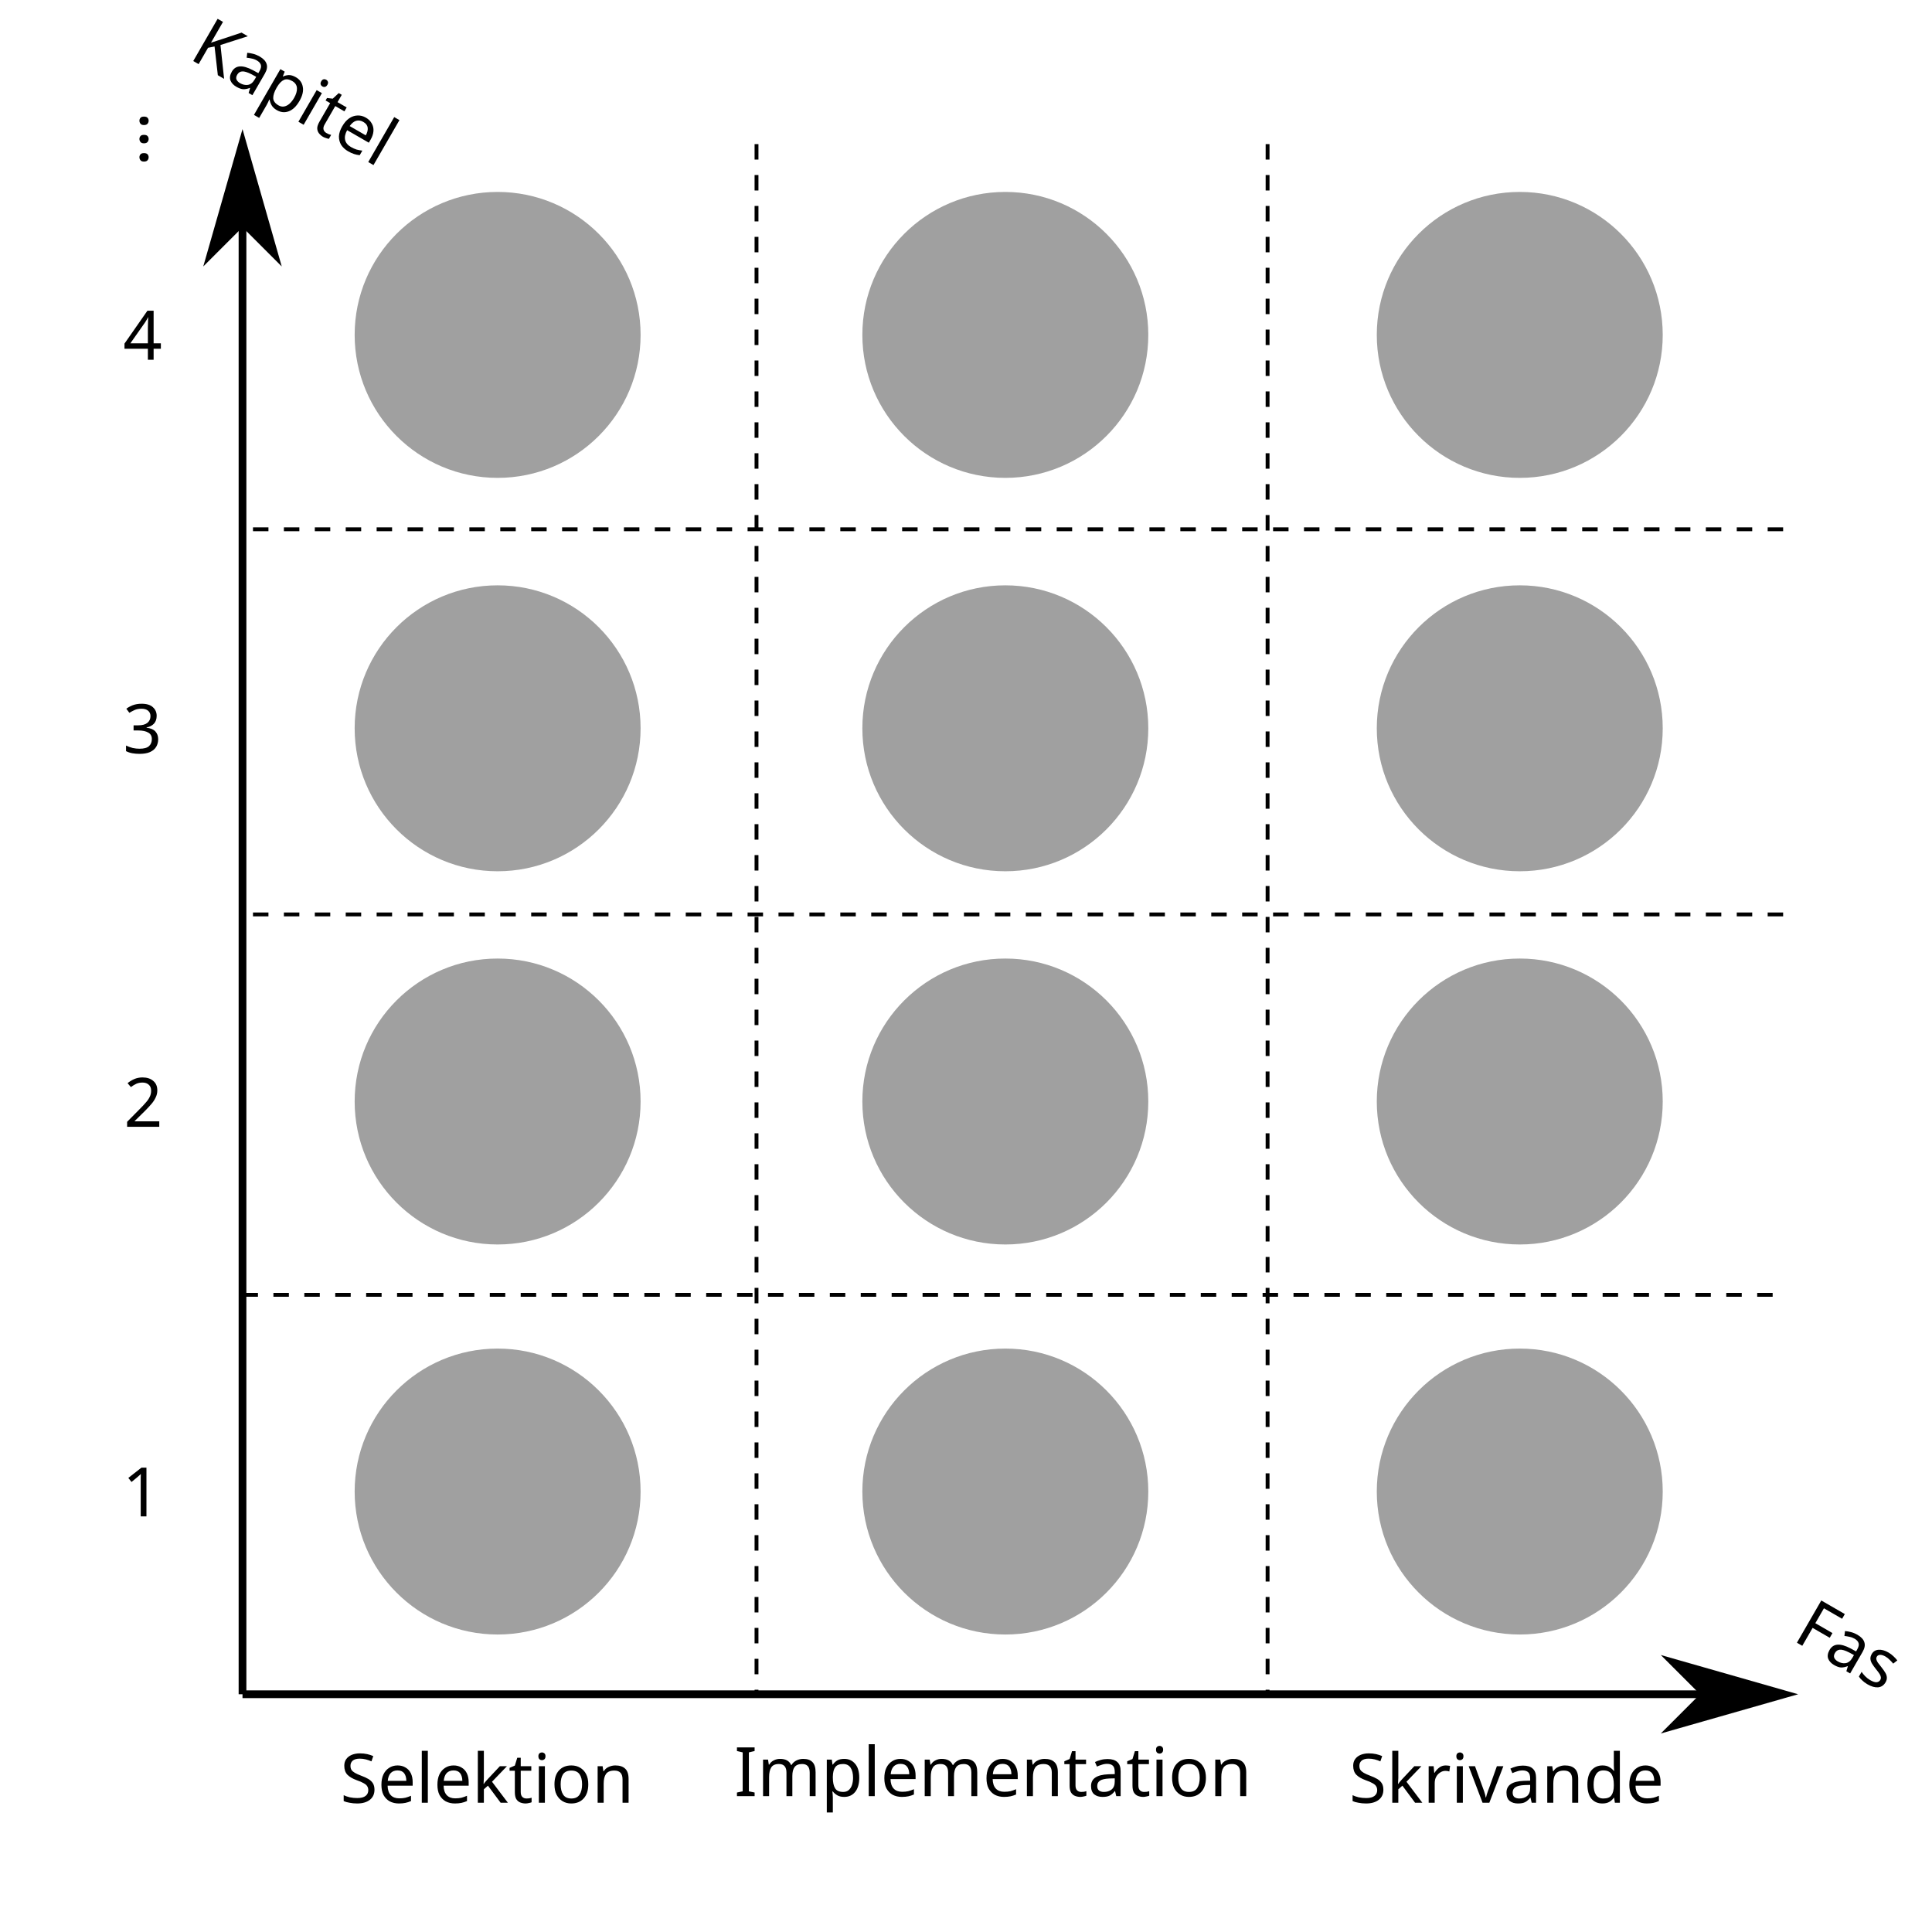
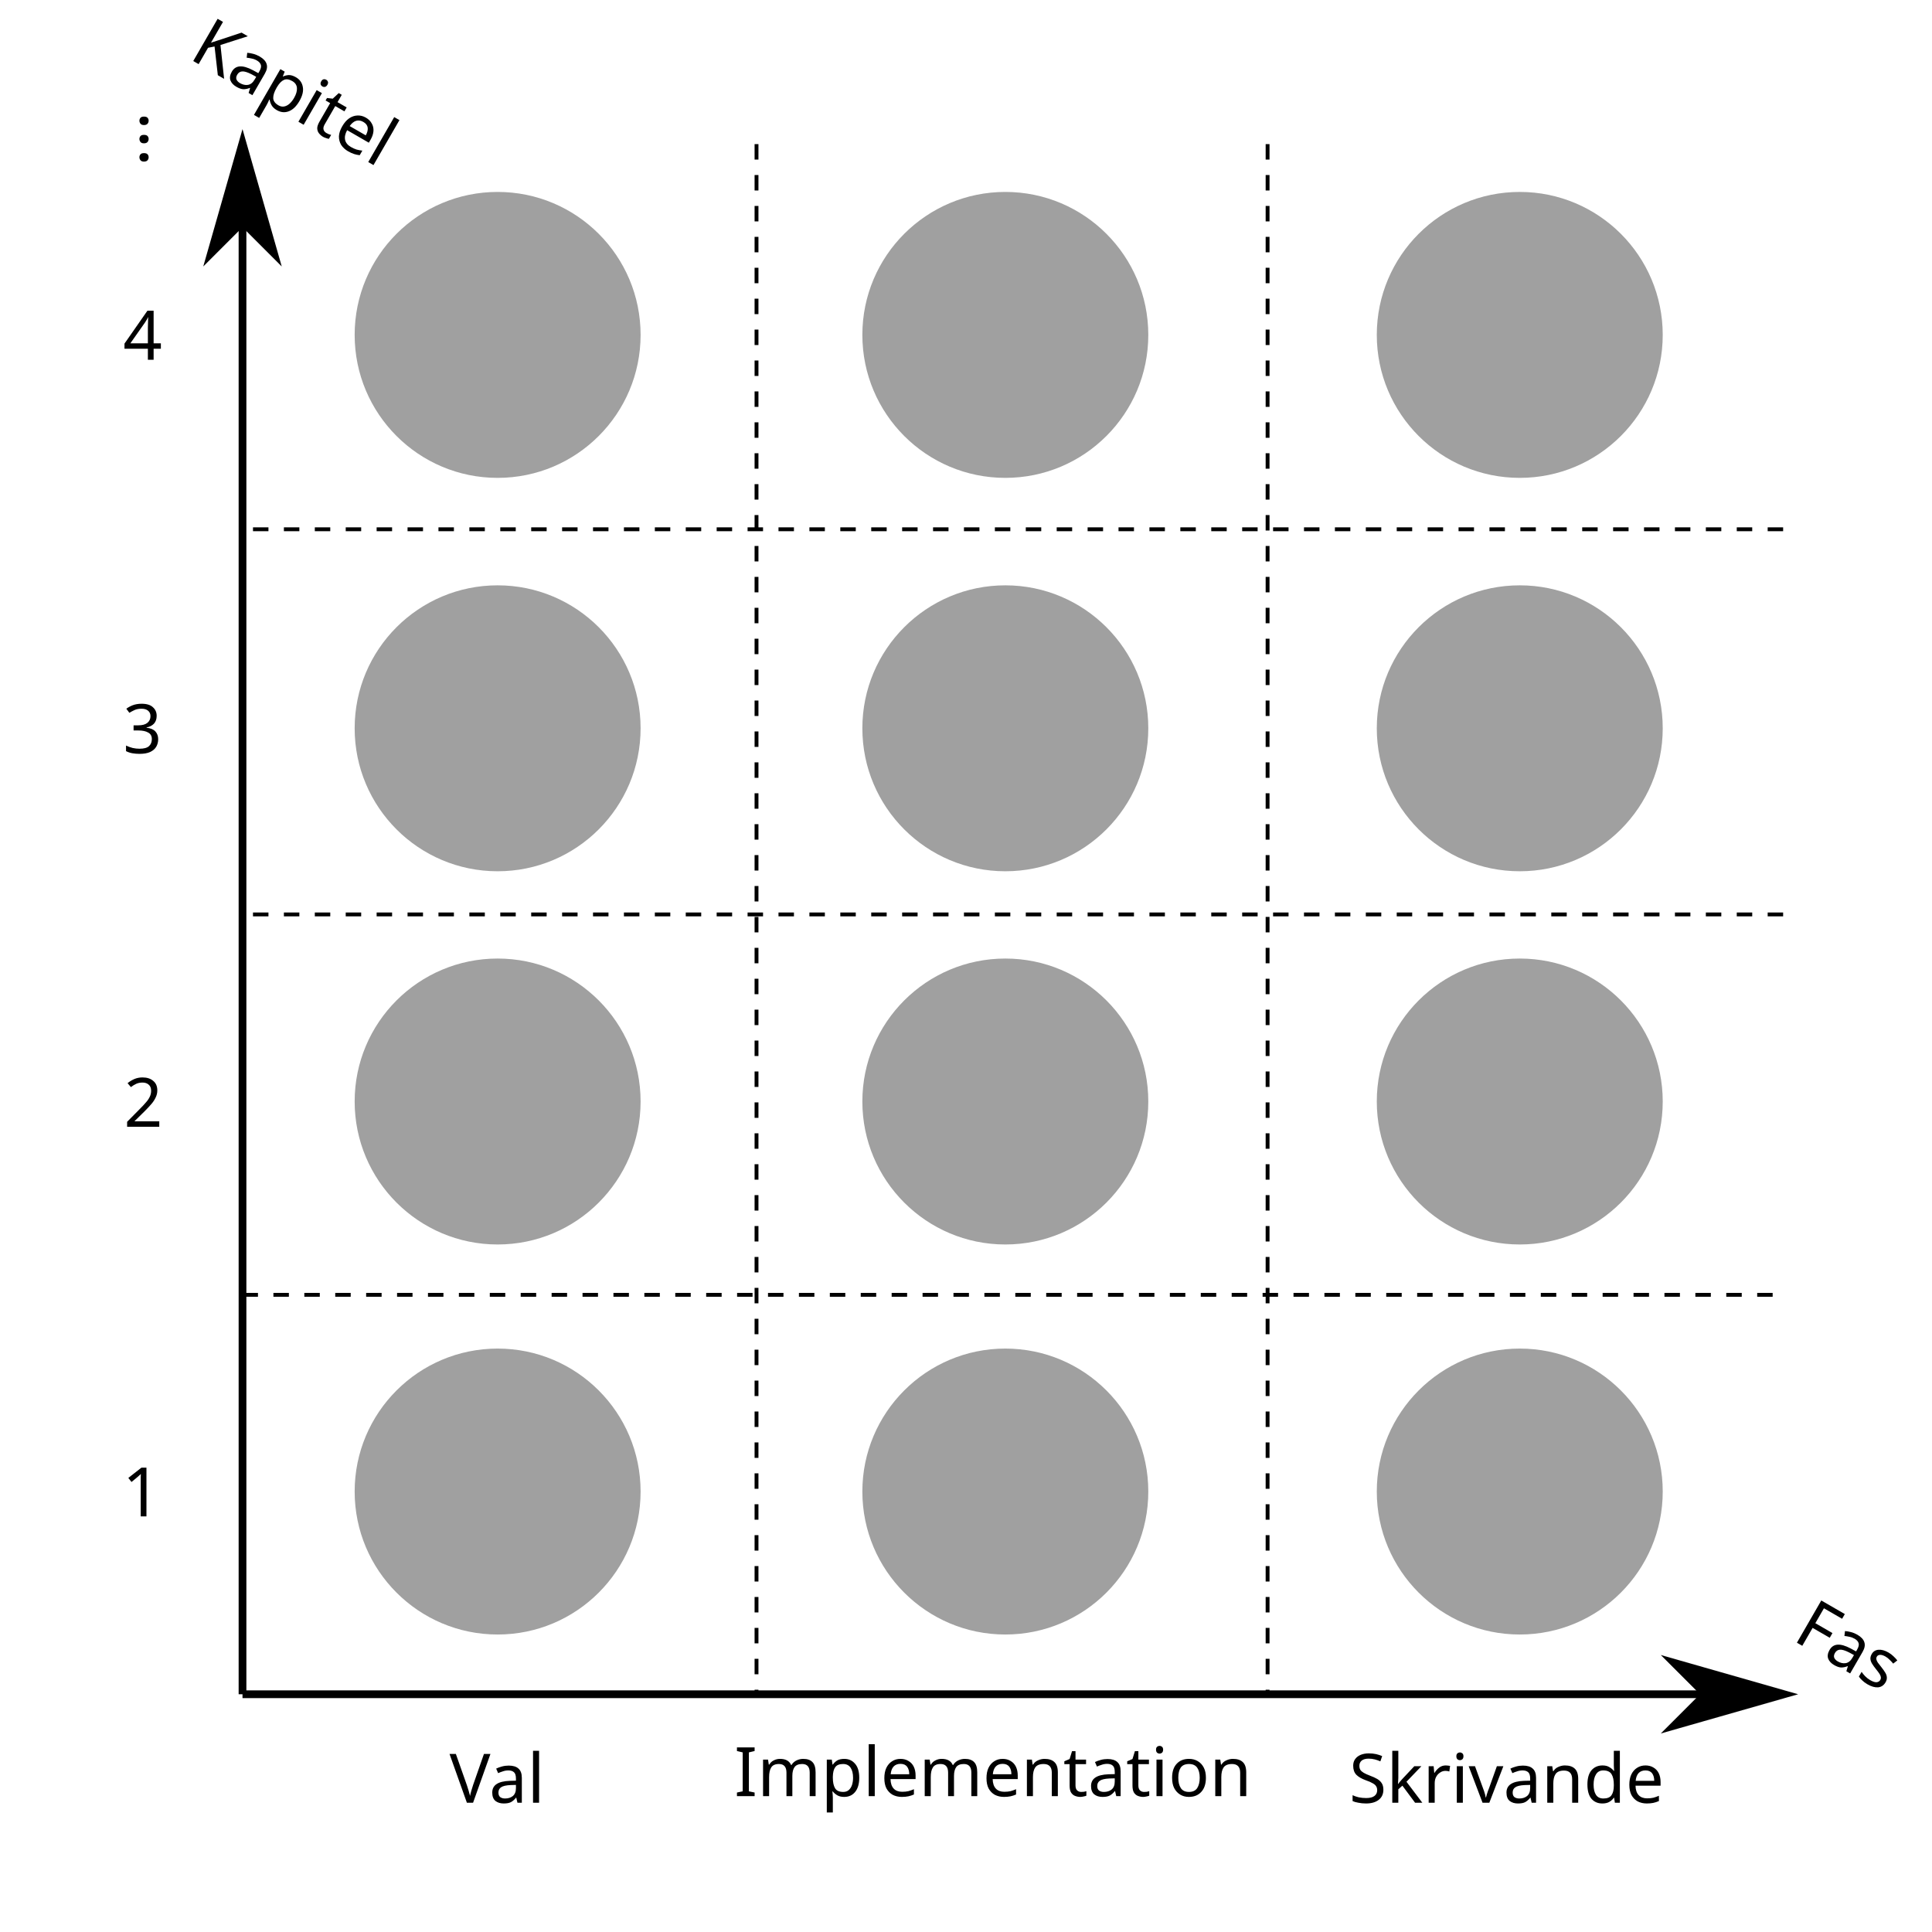
<svg xmlns="http://www.w3.org/2000/svg" width="200mm" height="200mm" viewBox="0 0 200 200" version="1.1" id="svg8">
  <defs id="defs2">
    <marker style="overflow:visible;" id="marker1205" refX="0.0" refY="0.0" orient="auto">
      <path transform="scale(0.8) rotate(180) translate(12.5,0)" style="fill-rule:evenodd;stroke:#000000;stroke-width:1pt;stroke-opacity:1;fill:#000000;fill-opacity:1" d="M 0.0,0.0 L 5.0,-5.0 L -12.5,0.0 L 5.0,5.0 L 0.0,0.0 z " id="path1203" />
    </marker>
    <marker orient="auto" refY="0.0" refX="0.0" id="Arrow1Mend" style="overflow:visible;">
      <path id="path854" d="M 0.0,0.0 L 5.0,-5.0 L -12.5,0.0 L 5.0,5.0 L 0.0,0.0 z " style="fill-rule:evenodd;stroke:#000000;stroke-width:1pt;stroke-opacity:1;fill:#000000;fill-opacity:1" transform="scale(0.4) rotate(180) translate(10,0)" />
    </marker>
    <marker orient="auto" refY="0.0" refX="0.0" id="Arrow2Lend" style="overflow:visible;">
      <path id="path866" style="fill-rule:evenodd;stroke-width:0.625;stroke-linejoin:round;stroke:#000000;stroke-opacity:1;fill:#000000;fill-opacity:1" d="M 8.719,4.034 L -2.207,0.016 L 8.719,-4.002 C 6.973,-1.63 6.983,1.616 8.719,4.034 z " transform="scale(1.1) rotate(180) translate(1,0)" />
    </marker>
    <marker orient="auto" refY="0.0" refX="0.0" id="Arrow1Lend" style="overflow:visible;">
      <path id="path848" d="M 0.0,0.0 L 5.0,-5.0 L -12.5,0.0 L 5.0,5.0 L 0.0,0.0 z " style="fill-rule:evenodd;stroke:#000000;stroke-width:1pt;stroke-opacity:1;fill:#000000;fill-opacity:1" transform="scale(0.8) rotate(180) translate(12.5,0)" />
    </marker>
  </defs>
  <g id="layer1" transform="translate(0,-97)">
    <path style="fill:none;stroke:#000000;stroke-width:0.8;stroke-linecap:butt;stroke-linejoin:miter;stroke-opacity:1;stroke-miterlimit:4;stroke-dasharray:none;marker-end:url(#Arrow1Lend)" d="M 25.104,272.388 V 111.919" id="path841" />
    <path style="fill:none;stroke:#000000;stroke-width:0.8;stroke-linecap:butt;stroke-linejoin:miter;stroke-opacity:1;stroke-miterlimit:4;stroke-dasharray:none;marker-end:url(#marker1205)" d="M 25.104,272.388 H 184.589" id="path843" />
    <path style="fill:none;stroke:#000000;stroke-width:0.4;stroke-linecap:butt;stroke-linejoin:miter;stroke-opacity:1;stroke-miterlimit:4;stroke-dasharray:1.6,1.6;stroke-dashoffset:0" d="M 25.104,231.04 H 184.589" id="path1243" />
    <path style="fill:none;stroke:#000000;stroke-width:0.4;stroke-linecap:butt;stroke-linejoin:miter;stroke-opacity:1;stroke-miterlimit:4;stroke-dasharray:1.6,1.6;stroke-dashoffset:0" d="M 184.589,191.661 H 25.104" id="path1245" />
    <path style="fill:none;stroke:#000000;stroke-width:0.4;stroke-linecap:butt;stroke-linejoin:miter;stroke-opacity:1;stroke-miterlimit:4;stroke-dasharray:1.6,1.6;stroke-dashoffset:0" d="M 184.589,151.79 H 25.104" id="path1247" />
    <path style="fill:none;stroke:#000000;stroke-width:0.4;stroke-linecap:butt;stroke-linejoin:miter;stroke-opacity:1;stroke-miterlimit:4;stroke-dasharray:1.6,1.6;stroke-dashoffset:0" d="M 78.314,111.919 V 272.388" id="path1249" />
    <path style="fill:none;stroke:#000000;stroke-width:0.4;stroke-linecap:butt;stroke-linejoin:miter;stroke-opacity:1;stroke-miterlimit:4;stroke-dasharray:1.6,1.6;stroke-dashoffset:0" d="M 131.22,111.919 V 272.388" id="path1253" />
-     <text xml:space="preserve" style="font-style:normal;font-variant:normal;font-weight:normal;font-stretch:normal;font-size:7.056px;line-height:1.25;font-family:sans-serif;-inkscape-font-specification:'sans-serif, Normal';font-variant-ligatures:normal;font-variant-caps:normal;font-variant-numeric:normal;font-feature-settings:normal;text-align:start;letter-spacing:0px;word-spacing:0px;writing-mode:lr-tb;text-anchor:start;fill:#000000;fill-opacity:1;stroke:none;stroke-width:0.265" x="35.22" y="283.619" id="text1265">
-       <tspan id="tspan1263" x="35.22" y="283.619" style="stroke-width:0.265">Selektion</tspan>
+     <text xml:space="preserve" style="font-style:normal;font-variant:normal;font-weight:normal;font-stretch:normal;font-size:7.056px;line-height:1.25;font-family:sans-serif;-inkscape-font-specification:'sans-serif, Normal';font-variant-ligatures:normal;font-variant-caps:normal;font-variant-numeric:normal;font-feature-settings:normal;text-align:start;letter-spacing:0px;word-spacing:0px;writing-mode:lr-tb;text-anchor:start;fill:#000000;fill-opacity:1;stroke:none;stroke-width:0.265" x="46.537" y="283.619" id="text1265">
+       <tspan x="46.537" y="283.619" style="stroke-width:0.265" id="tspan907">Val</tspan>
    </text>
    <text xml:space="preserve" style="font-style:normal;font-variant:normal;font-weight:normal;font-stretch:normal;font-size:7.056px;line-height:1.25;font-family:sans-serif;-inkscape-font-specification:'sans-serif, Normal';font-variant-ligatures:normal;font-variant-caps:normal;font-variant-numeric:normal;font-feature-settings:normal;text-align:start;letter-spacing:0px;word-spacing:0px;writing-mode:lr-tb;text-anchor:start;fill:#000000;fill-opacity:1;stroke:none;stroke-width:0.265" x="76.006" y="282.936" id="text1269">
      <tspan id="tspan1267" x="76.006" y="282.936" style="stroke-width:0.265">Implementation</tspan>
    </text>
    <text xml:space="preserve" style="font-style:normal;font-variant:normal;font-weight:normal;font-stretch:normal;font-size:7.056px;line-height:1.25;font-family:sans-serif;-inkscape-font-specification:'sans-serif, Normal';font-variant-ligatures:normal;font-variant-caps:normal;font-variant-numeric:normal;font-feature-settings:normal;text-align:start;letter-spacing:0px;word-spacing:0px;writing-mode:lr-tb;text-anchor:start;fill:#000000;fill-opacity:1;stroke:none;stroke-width:0.265" x="139.662" y="283.619" id="text1273">
      <tspan id="tspan1271" x="139.662" y="283.619" style="stroke-width:0.265">Skrivande</tspan>
    </text>
    <text xml:space="preserve" style="font-style:normal;font-variant:normal;font-weight:normal;font-stretch:normal;font-size:7.056px;line-height:1.25;font-family:sans-serif;-inkscape-font-specification:'sans-serif, Normal';font-variant-ligatures:normal;font-variant-caps:normal;font-variant-numeric:normal;font-feature-settings:normal;text-align:start;letter-spacing:0px;word-spacing:0px;writing-mode:lr-tb;text-anchor:start;fill:#000000;fill-opacity:1;stroke:none;stroke-width:0.265" x="12.66" y="253.975" id="text1277">
      <tspan id="tspan1275" x="12.66" y="253.975" style="stroke-width:0.265">1</tspan>
    </text>
    <text xml:space="preserve" style="font-style:normal;font-variant:normal;font-weight:normal;font-stretch:normal;font-size:7.056px;line-height:1.25;font-family:sans-serif;-inkscape-font-specification:'sans-serif, Normal';font-variant-ligatures:normal;font-variant-caps:normal;font-variant-numeric:normal;font-feature-settings:normal;text-align:start;letter-spacing:0px;word-spacing:0px;writing-mode:lr-tb;text-anchor:start;fill:#000000;fill-opacity:1;stroke:none;stroke-width:0.265" x="12.817" y="213.646" id="text1281">
      <tspan id="tspan1279" x="12.817" y="213.646" style="stroke-width:0.265">2</tspan>
    </text>
    <text xml:space="preserve" style="font-style:normal;font-variant:normal;font-weight:normal;font-stretch:normal;font-size:7.056px;line-height:1.25;font-family:sans-serif;-inkscape-font-specification:'sans-serif, Normal';font-variant-ligatures:normal;font-variant-caps:normal;font-variant-numeric:normal;font-feature-settings:normal;text-align:start;letter-spacing:0px;word-spacing:0px;writing-mode:lr-tb;text-anchor:start;fill:#000000;fill-opacity:1;stroke:none;stroke-width:0.265" x="12.736" y="174.961" id="text1285">
      <tspan id="tspan1283" x="12.736" y="174.961" style="stroke-width:0.265">3</tspan>
    </text>
    <text xml:space="preserve" style="font-style:normal;font-variant:normal;font-weight:normal;font-stretch:normal;font-size:7.056px;line-height:1.25;font-family:sans-serif;-inkscape-font-specification:'sans-serif, Normal';font-variant-ligatures:normal;font-variant-caps:normal;font-variant-numeric:normal;font-feature-settings:normal;text-align:start;letter-spacing:0px;word-spacing:0px;writing-mode:lr-tb;text-anchor:start;fill:#000000;fill-opacity:1;stroke:none;stroke-width:0.265" x="12.748" y="134.241" id="text1289">
      <tspan id="tspan1287" x="12.748" y="134.241" style="stroke-width:0.265">4</tspan>
    </text>
    <text xml:space="preserve" style="font-style:normal;font-variant:normal;font-weight:normal;font-stretch:normal;font-size:7.056px;line-height:1.25;font-family:sans-serif;-inkscape-font-specification:'sans-serif, Normal';font-variant-ligatures:normal;font-variant-caps:normal;font-variant-numeric:normal;font-feature-settings:normal;text-align:start;letter-spacing:0px;word-spacing:0px;writing-mode:lr-tb;text-anchor:start;fill:#000000;fill-opacity:1;stroke:none;stroke-width:0.265" x="108.555" y="-14.529" id="text1311" transform="rotate(90)">
      <tspan id="tspan1309" x="108.555" y="-14.529" style="stroke-width:0.265">...</tspan>
    </text>
    <text xml:space="preserve" style="font-style:normal;font-variant:normal;font-weight:normal;font-stretch:normal;font-size:7.056px;line-height:1.25;font-family:sans-serif;-inkscape-font-specification:'sans-serif, Normal';font-variant-ligatures:normal;font-variant-caps:normal;font-variant-numeric:normal;font-feature-settings:normal;text-align:start;letter-spacing:0px;word-spacing:0px;writing-mode:lr-tb;text-anchor:start;fill:#000000;fill-opacity:1;stroke:none;stroke-width:0.265" x="68.298" y="79.471" id="text1315" transform="rotate(30)">
      <tspan id="tspan1313" x="68.298" y="79.471" style="stroke-width:0.265">Kapitel</tspan>
    </text>
    <text xml:space="preserve" style="font-style:normal;font-variant:normal;font-weight:normal;font-stretch:normal;font-size:7.056px;line-height:1.25;font-family:sans-serif;-inkscape-font-specification:'sans-serif, Normal';font-variant-ligatures:normal;font-variant-caps:normal;font-variant-numeric:normal;font-feature-settings:normal;text-align:start;letter-spacing:0px;word-spacing:0px;writing-mode:lr-tb;text-anchor:start;fill:#000000;fill-opacity:1;stroke:none;stroke-width:0.265" x="293.933" y="138.266" id="text1319" transform="rotate(30)">
      <tspan id="tspan1317" x="293.933" y="138.266" style="stroke-width:0.265">Fas</tspan>
    </text>
    <ellipse style="fill:#a0a0a0;fill-opacity:1;stroke:none;stroke-width:0.4;stroke-miterlimit:4;stroke-dasharray:1.6, 1.6;stroke-dashoffset:0;stroke-opacity:1" id="path1323" cx="51.514" cy="172.393" rx="14.8" ry="14.8" />
    <ellipse style="fill:#a0a0a0;fill-opacity:1;stroke:none;stroke-width:0.4;stroke-miterlimit:4;stroke-dasharray:1.6, 1.6;stroke-dashoffset:0;stroke-opacity:1" id="path1323-3" cx="104.071" cy="172.393" rx="14.8" ry="14.8" />
    <ellipse style="fill:#a0a0a0;fill-opacity:1;stroke:none;stroke-width:0.4;stroke-miterlimit:4;stroke-dasharray:1.6, 1.6;stroke-dashoffset:0;stroke-opacity:1" id="path1323-3-6" cx="157.325" cy="172.393" rx="14.8" ry="14.8" />
    <ellipse style="fill:#a0a0a0;fill-opacity:1;stroke:none;stroke-width:0.4;stroke-miterlimit:4;stroke-dasharray:1.6, 1.6;stroke-dashoffset:0;stroke-opacity:1" id="path1323-3-6-5" cx="51.514" cy="131.669" rx="14.8" ry="14.8" />
    <ellipse style="fill:#a0a0a0;fill-opacity:1;stroke:none;stroke-width:0.4;stroke-miterlimit:4;stroke-dasharray:1.6, 1.6;stroke-dashoffset:0;stroke-opacity:1" id="path1323-3-6-5-7" cx="104.071" cy="131.669" rx="14.8" ry="14.8" />
    <ellipse style="fill:#a0a0a0;fill-opacity:1;stroke:none;stroke-width:0.4;stroke-miterlimit:4;stroke-dasharray:1.6, 1.6;stroke-dashoffset:0;stroke-opacity:1" id="path1323-3-6-5-7-0" cx="157.325" cy="131.669" rx="14.8" ry="14.8" />
    <ellipse style="fill:#a0a0a0;fill-opacity:1;stroke:none;stroke-width:0.4;stroke-miterlimit:4;stroke-dasharray:1.6, 1.6;stroke-dashoffset:0;stroke-opacity:1" id="path1323-3-6-5-7-9" cx="51.514" cy="211.028" rx="14.8" ry="14.8" />
    <ellipse style="fill:#a0a0a0;fill-opacity:1;stroke:none;stroke-width:0.4;stroke-miterlimit:4;stroke-dasharray:1.6, 1.6;stroke-dashoffset:0;stroke-opacity:1" id="path1323-3-6-5-7-4" cx="104.071" cy="211.028" rx="14.8" ry="14.8" />
    <ellipse style="fill:#a0a0a0;fill-opacity:1;stroke:none;stroke-width:0.4;stroke-miterlimit:4;stroke-dasharray:1.6, 1.6;stroke-dashoffset:0;stroke-opacity:1" id="path1323-3-6-5-7-7" cx="157.325" cy="211.028" rx="14.8" ry="14.8" />
    <ellipse style="fill:#a0a0a0;fill-opacity:1;stroke:none;stroke-width:0.4;stroke-miterlimit:4;stroke-dasharray:1.6, 1.6;stroke-dashoffset:0;stroke-opacity:1" id="path1323-3-6-5-7-1" cx="51.514" cy="251.404" rx="14.8" ry="14.8" />
    <ellipse style="fill:#a0a0a0;fill-opacity:1;stroke:none;stroke-width:0.4;stroke-miterlimit:4;stroke-dasharray:1.6, 1.6;stroke-dashoffset:0;stroke-opacity:1" id="path1323-3-6-5-7-3" cx="104.071" cy="251.404" rx="14.8" ry="14.8" />
    <ellipse style="fill:#a0a0a0;fill-opacity:1;stroke:none;stroke-width:0.4;stroke-miterlimit:4;stroke-dasharray:1.6, 1.6;stroke-dashoffset:0;stroke-opacity:1" id="path1323-3-6-5-7-2" cx="157.325" cy="251.404" rx="14.8" ry="14.8" />
  </g>
</svg>
